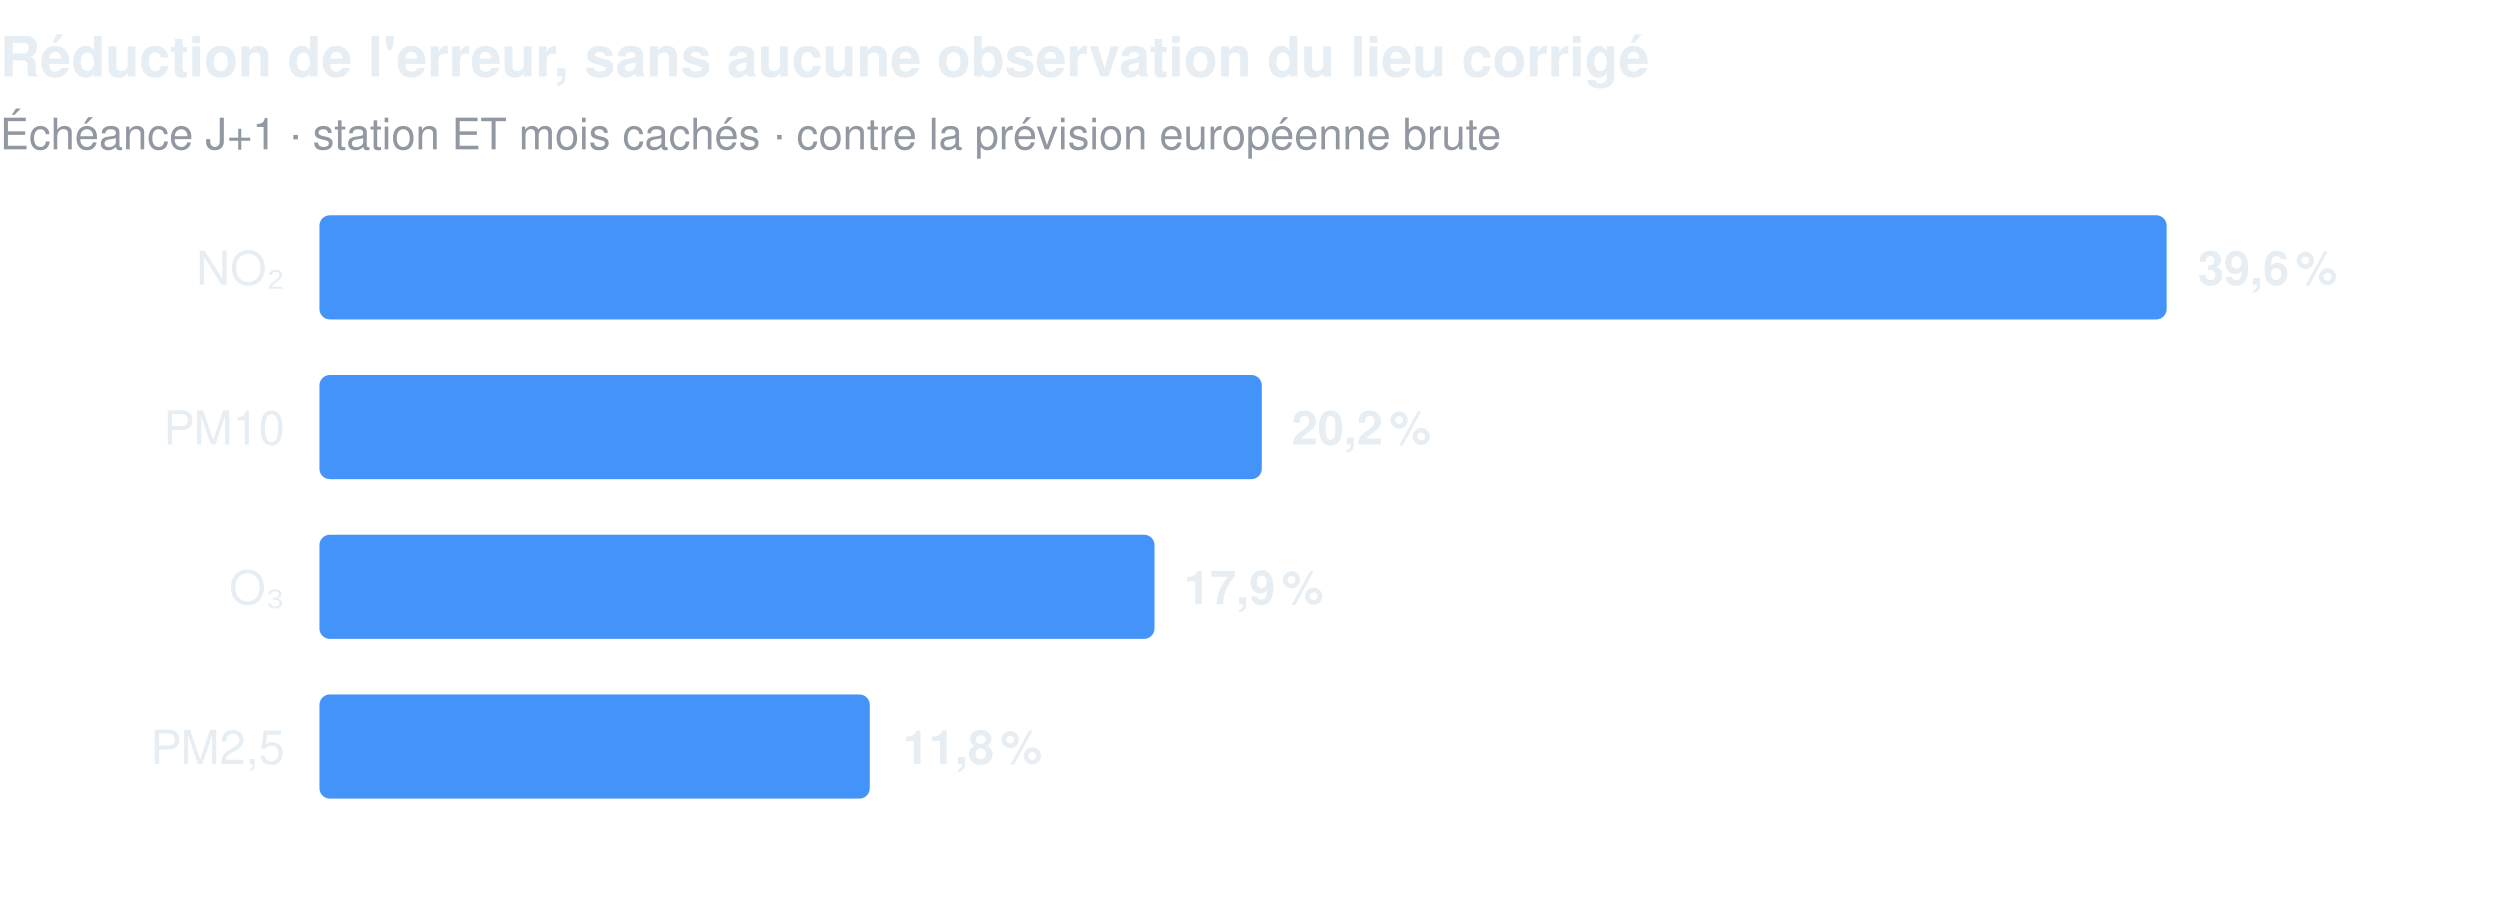
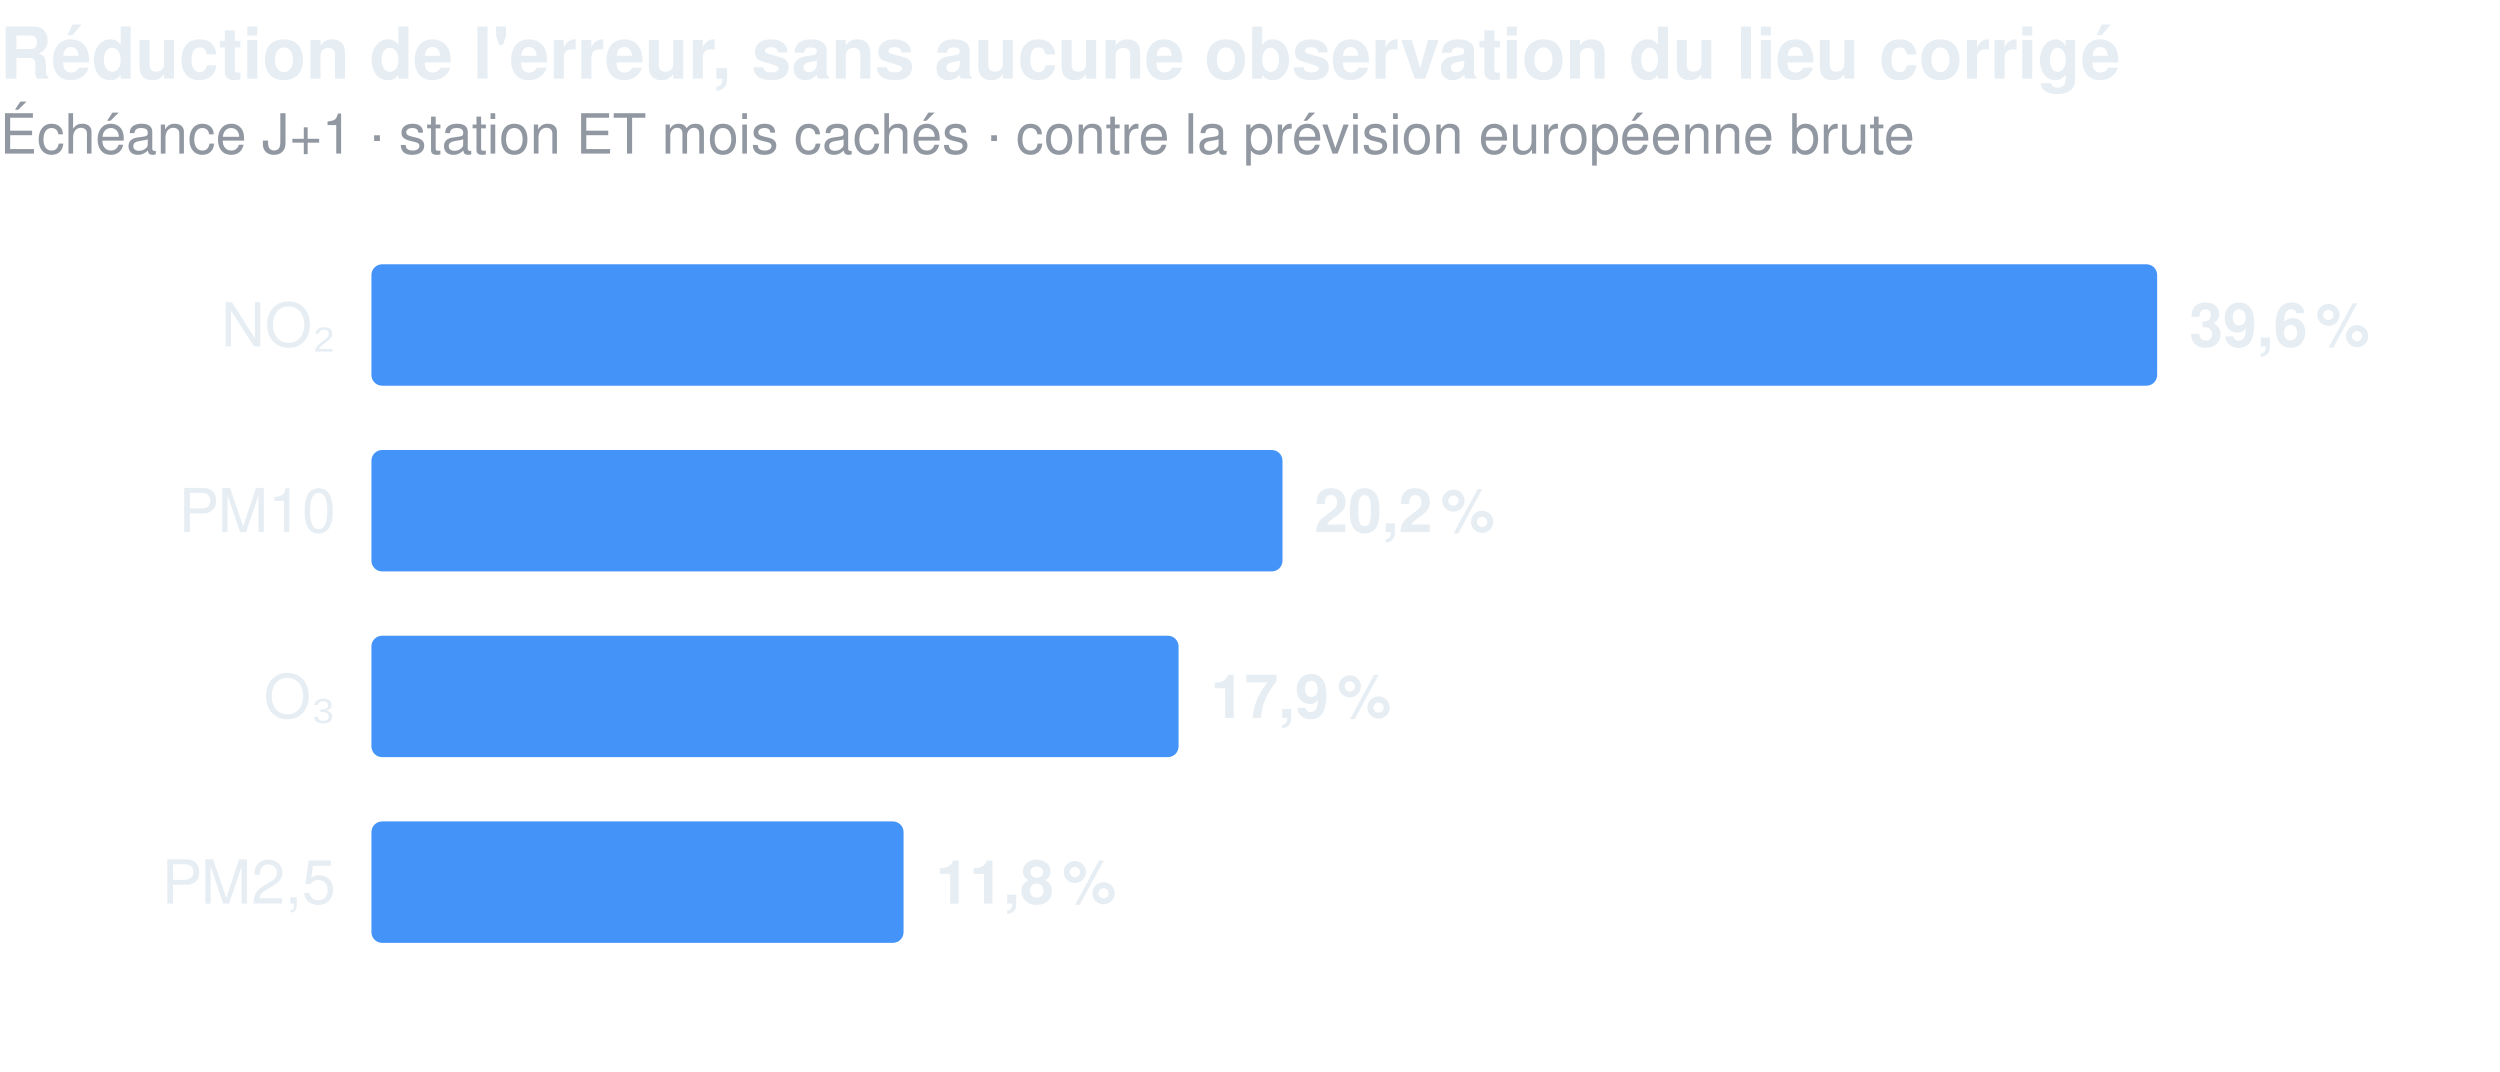
- <svg xmlns="http://www.w3.org/2000/svg" viewBox="0 0 720 262" width="720" height="262" role="img" font-family="-apple-system,BlinkMacSystemFont,'Segoe UI',Helvetica,Arial,sans-serif">
-   <text x="0" y="22" font-size="16" font-weight="600" fill="#e6edf3">Réduction de l'erreur, sans aucune observation du lieu corrigé</text>
-   <text x="0" y="43" font-size="12.5" fill="#9198a1">Échéance J+1 · station ET mois cachés · contre la prévision européenne brute</text>
-   <text x="82" y="82" font-size="13.5" text-anchor="end" fill="#e6edf3">NO₂</text>
-   <rect x="92" y="62" width="532.0" height="30" rx="3" fill="#4493f8" />
-   <text x="633" y="82" font-size="13.5" font-weight="600" fill="#e6edf3">39,6 %</text>
-   <text x="82" y="128" font-size="13.5" text-anchor="end" fill="#e6edf3">PM10</text>
-   <rect x="92" y="108" width="271.4" height="30" rx="3" fill="#4493f8" />
-   <text x="372" y="128" font-size="13.5" font-weight="600" fill="#e6edf3">20,2 %</text>
-   <text x="82" y="174" font-size="13.5" text-anchor="end" fill="#e6edf3">O₃</text>
-   <rect x="92" y="154" width="240.5" height="30" rx="3" fill="#4493f8" />
-   <text x="341" y="174" font-size="13.5" font-weight="600" fill="#e6edf3">17,9 %</text>
-   <text x="82" y="220" font-size="13.5" text-anchor="end" fill="#e6edf3">PM2,5</text>
-   <rect x="92" y="200" width="158.5" height="30" rx="3" fill="#4493f8" />
-   <text x="260" y="220" font-size="13.5" font-weight="600" fill="#e6edf3">11,8 %</text>
+ <svg xmlns="http://www.w3.org/2000/svg" viewBox="0 0 700 300" preserveAspectRatio="xMinYMin meet" role="img" font-family="-apple-system,BlinkMacSystemFont,'Segoe UI',Helvetica,Arial,sans-serif">
+   <text x="0" y="22" font-size="20" font-weight="600" fill="#e6edf3">Réduction de l'erreur, sans aucune observation du lieu corrigé</text>
+   <text x="0" y="43" font-size="15.5" fill="#9198a1">Échéance J+1 · station ET mois cachés · contre la prévision européenne brute</text>
+   <text x="94" y="97" font-size="17" text-anchor="end" fill="#e6edf3">NO₂</text>
+   <rect x="104" y="74" width="500.0" height="34" rx="3" fill="#4493f8" />
+   <text x="613" y="97" font-size="17" font-weight="600" fill="#e6edf3">39,6 %</text>
+   <text x="94" y="149" font-size="17" text-anchor="end" fill="#e6edf3">PM10</text>
+   <rect x="104" y="126" width="255.1" height="34" rx="3" fill="#4493f8" />
+   <text x="368" y="149" font-size="17" font-weight="600" fill="#e6edf3">20,2 %</text>
+   <text x="94" y="201" font-size="17" text-anchor="end" fill="#e6edf3">O₃</text>
+   <rect x="104" y="178" width="226.0" height="34" rx="3" fill="#4493f8" />
+   <text x="339" y="201" font-size="17" font-weight="600" fill="#e6edf3">17,9 %</text>
+   <text x="94" y="253" font-size="17" text-anchor="end" fill="#e6edf3">PM2,5</text>
+   <rect x="104" y="230" width="149.0" height="34" rx="3" fill="#4493f8" />
+   <text x="262" y="253" font-size="17" font-weight="600" fill="#e6edf3">11,8 %</text>
</svg>
